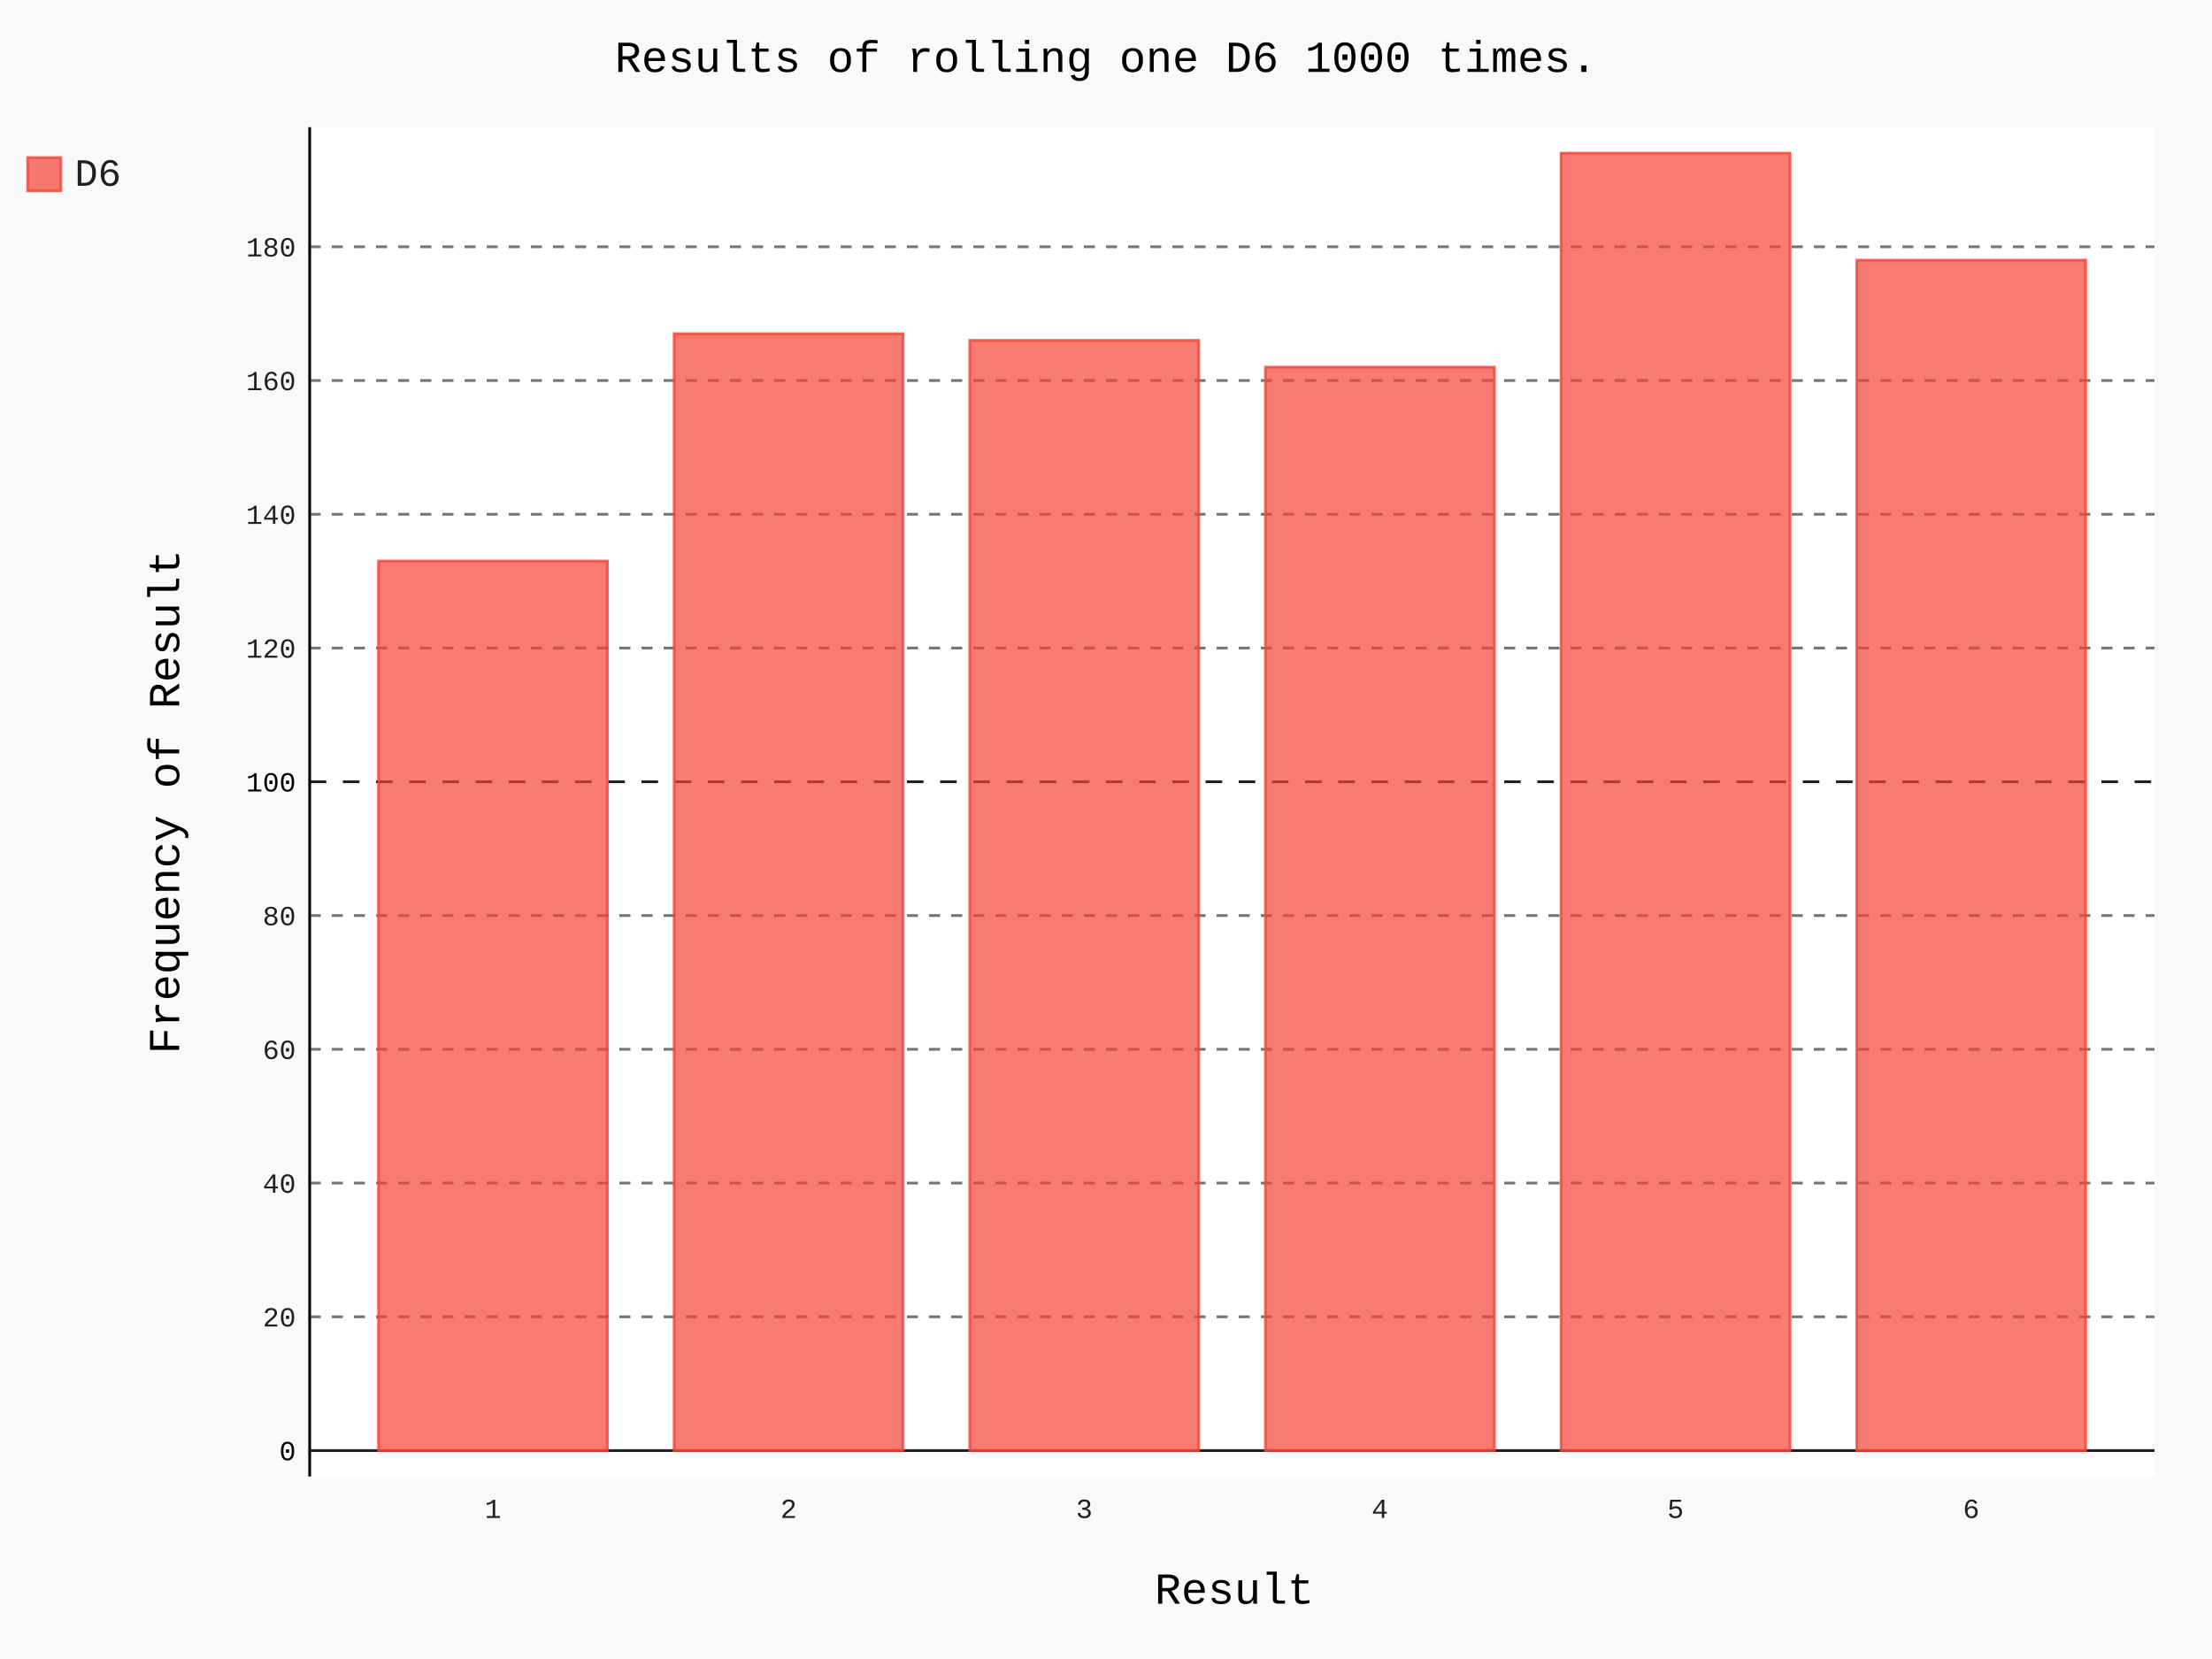
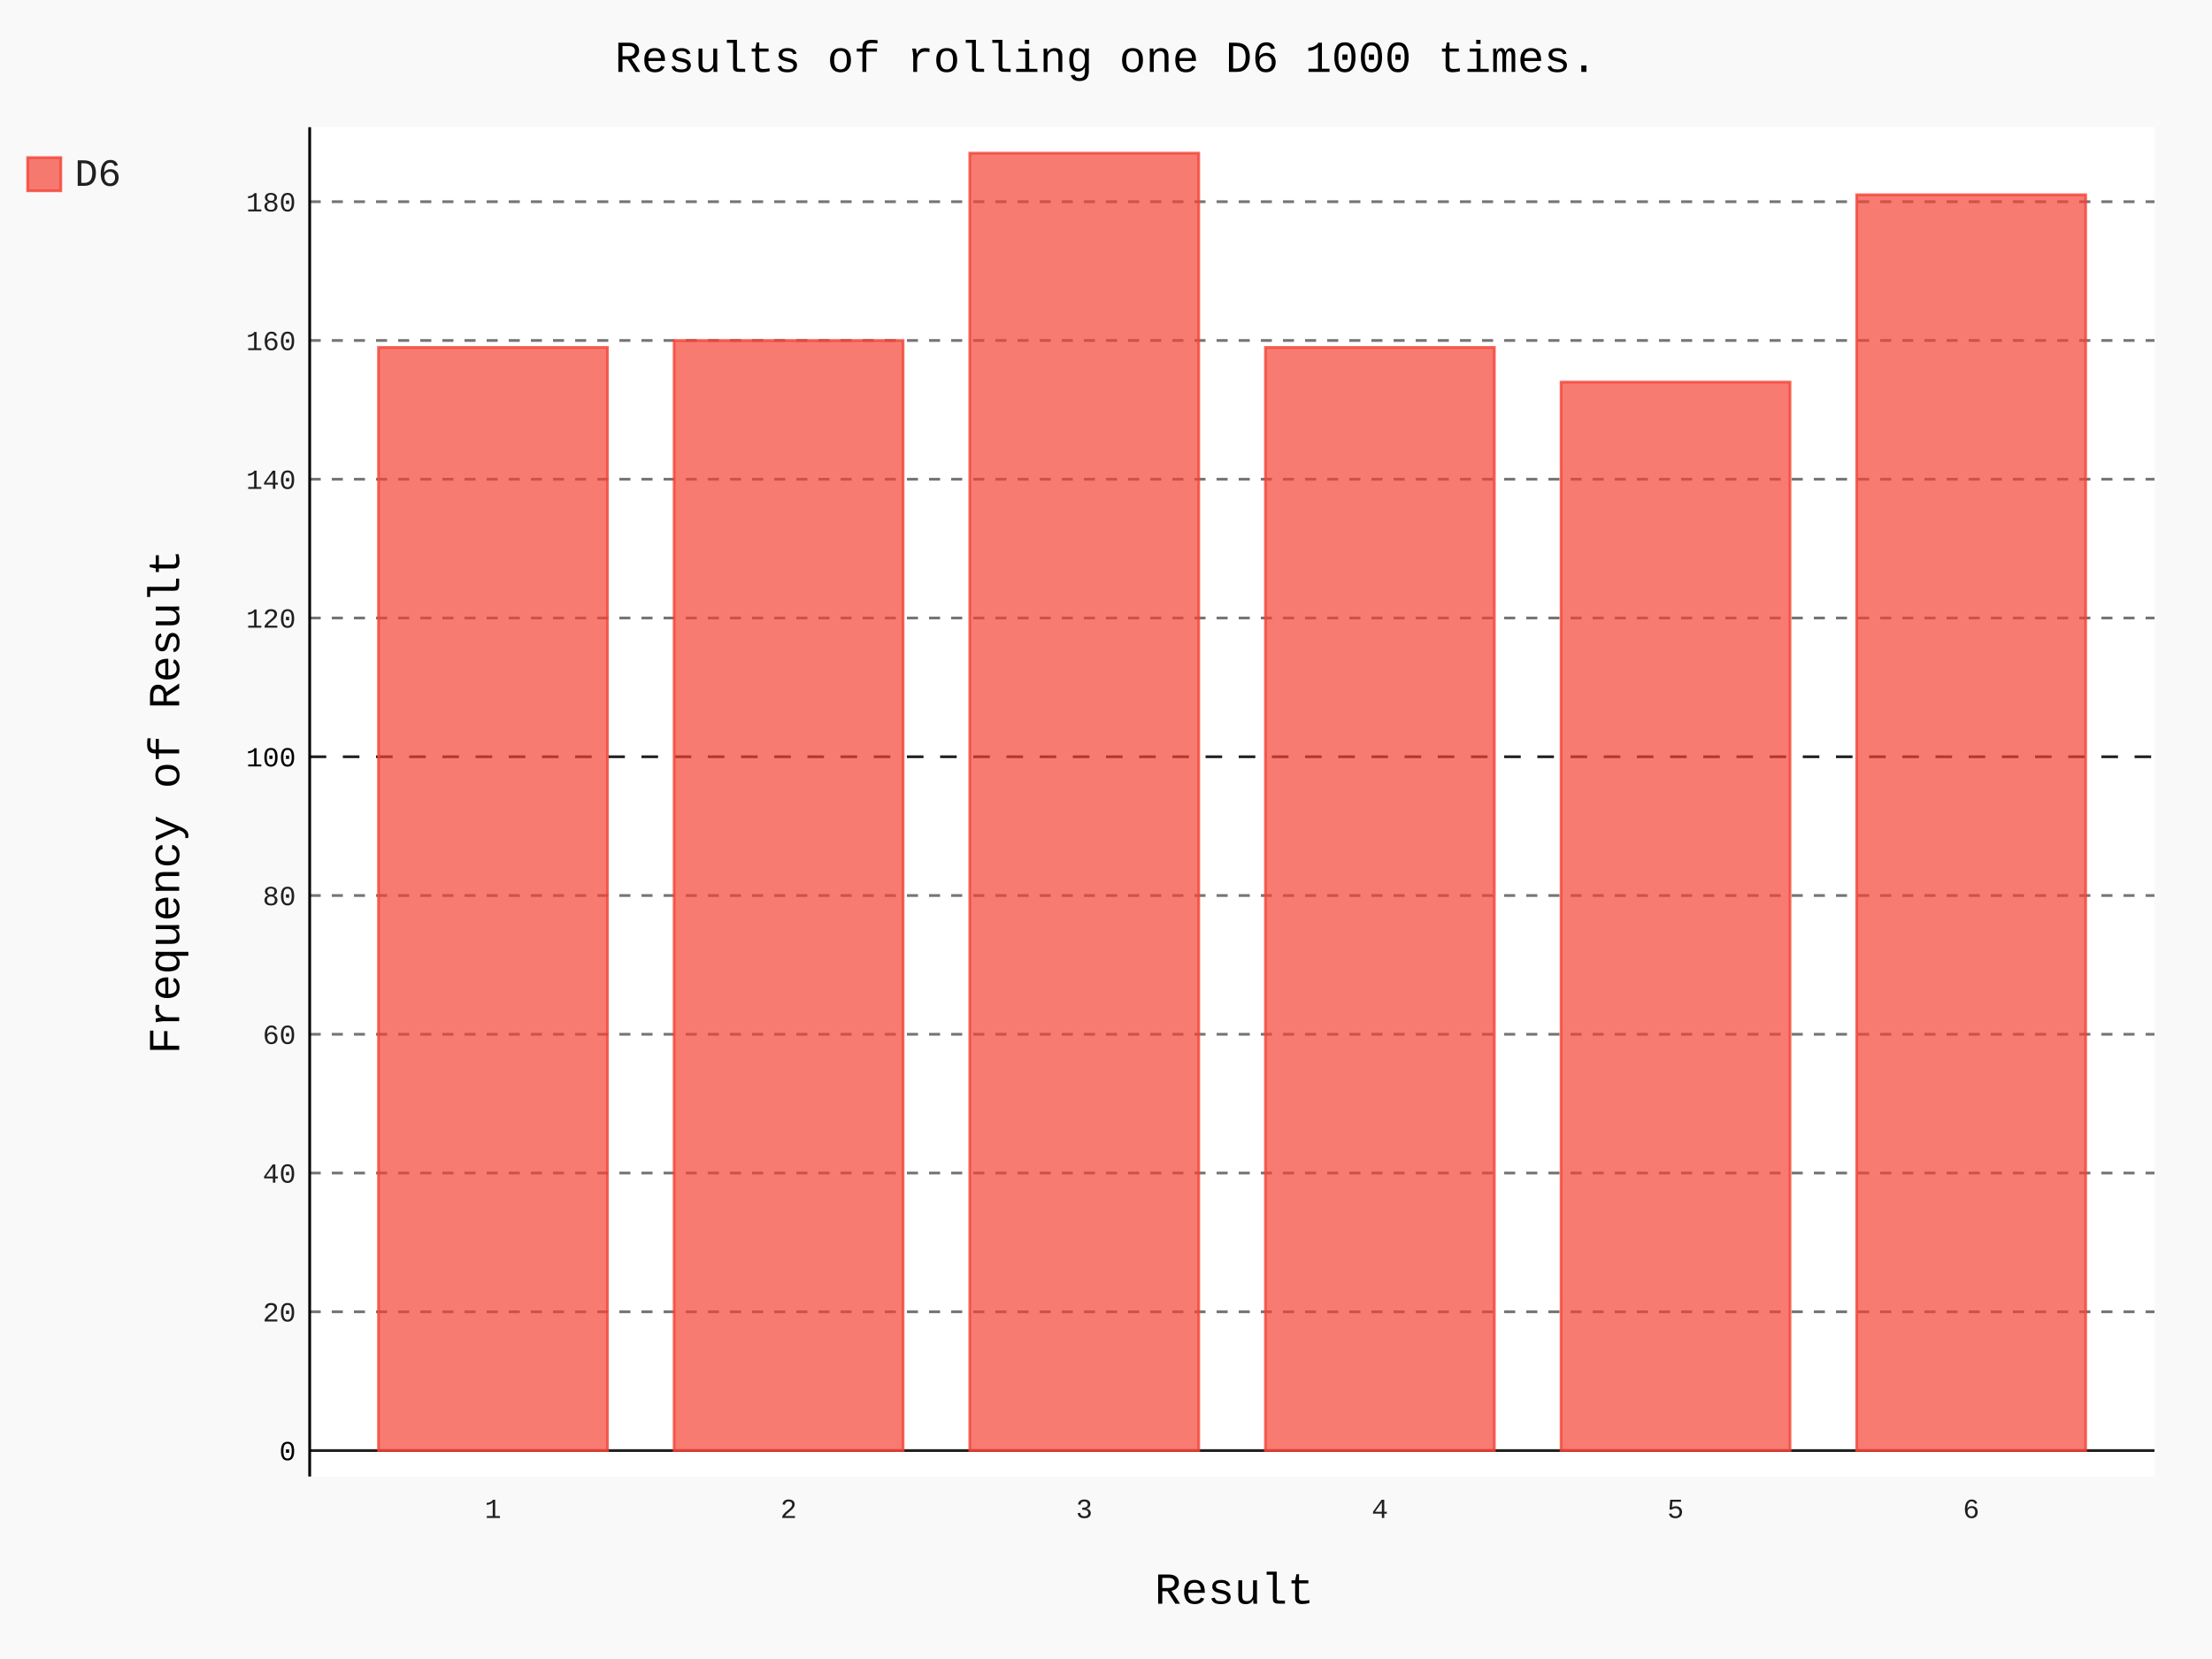
- <svg xmlns="http://www.w3.org/2000/svg" class="pygal-chart" id="chart-4777a2b3-2f0f-409b-bf1d-74bb6ac2d0b9" viewBox="0 0 800 600">
+ <svg xmlns="http://www.w3.org/2000/svg" class="pygal-chart" id="chart-ff29a456-5147-44f5-9e29-6dfc5b1e7f08" viewBox="0 0 800 600">
  <defs>
-     <style type="text/css">#chart-4777a2b3-2f0f-409b-bf1d-74bb6ac2d0b9{-webkit-user-select:none;-webkit-font-smoothing:antialiased;font-family:Consolas,"Liberation Mono",Menlo,Courier,monospace}#chart-4777a2b3-2f0f-409b-bf1d-74bb6ac2d0b9 .title{font-family:Consolas,"Liberation Mono",Menlo,Courier,monospace;font-size:16px}#chart-4777a2b3-2f0f-409b-bf1d-74bb6ac2d0b9 .legends .legend text{font-family:Consolas,"Liberation Mono",Menlo,Courier,monospace;font-size:14px}#chart-4777a2b3-2f0f-409b-bf1d-74bb6ac2d0b9 .axis text{font-family:Consolas,"Liberation Mono",Menlo,Courier,monospace;font-size:10px}#chart-4777a2b3-2f0f-409b-bf1d-74bb6ac2d0b9 .axis text.major{font-family:Consolas,"Liberation Mono",Menlo,Courier,monospace;font-size:10px}#chart-4777a2b3-2f0f-409b-bf1d-74bb6ac2d0b9 .text-overlay text.value{font-family:Consolas,"Liberation Mono",Menlo,Courier,monospace;font-size:16px}#chart-4777a2b3-2f0f-409b-bf1d-74bb6ac2d0b9 .text-overlay text.label{font-family:Consolas,"Liberation Mono",Menlo,Courier,monospace;font-size:10px}#chart-4777a2b3-2f0f-409b-bf1d-74bb6ac2d0b9 .tooltip{font-family:Consolas,"Liberation Mono",Menlo,Courier,monospace;font-size:14px}#chart-4777a2b3-2f0f-409b-bf1d-74bb6ac2d0b9 text.no_data{font-family:Consolas,"Liberation Mono",Menlo,Courier,monospace;font-size:64px}
- #chart-4777a2b3-2f0f-409b-bf1d-74bb6ac2d0b9{background-color:rgba(249,249,249,1)}#chart-4777a2b3-2f0f-409b-bf1d-74bb6ac2d0b9 path,#chart-4777a2b3-2f0f-409b-bf1d-74bb6ac2d0b9 line,#chart-4777a2b3-2f0f-409b-bf1d-74bb6ac2d0b9 rect,#chart-4777a2b3-2f0f-409b-bf1d-74bb6ac2d0b9 circle{-webkit-transition:150ms;-moz-transition:150ms;transition:150ms}#chart-4777a2b3-2f0f-409b-bf1d-74bb6ac2d0b9 .graph &gt; .background{fill:rgba(249,249,249,1)}#chart-4777a2b3-2f0f-409b-bf1d-74bb6ac2d0b9 .plot &gt; .background{fill:rgba(255,255,255,1)}#chart-4777a2b3-2f0f-409b-bf1d-74bb6ac2d0b9 .graph{fill:rgba(0,0,0,.87)}#chart-4777a2b3-2f0f-409b-bf1d-74bb6ac2d0b9 text.no_data{fill:rgba(0,0,0,1)}#chart-4777a2b3-2f0f-409b-bf1d-74bb6ac2d0b9 .title{fill:rgba(0,0,0,1)}#chart-4777a2b3-2f0f-409b-bf1d-74bb6ac2d0b9 .legends .legend text{fill:rgba(0,0,0,.87)}#chart-4777a2b3-2f0f-409b-bf1d-74bb6ac2d0b9 .legends .legend:hover text{fill:rgba(0,0,0,1)}#chart-4777a2b3-2f0f-409b-bf1d-74bb6ac2d0b9 .axis .line{stroke:rgba(0,0,0,1)}#chart-4777a2b3-2f0f-409b-bf1d-74bb6ac2d0b9 .axis .guide.line{stroke:rgba(0,0,0,.54)}#chart-4777a2b3-2f0f-409b-bf1d-74bb6ac2d0b9 .axis .major.line{stroke:rgba(0,0,0,.87)}#chart-4777a2b3-2f0f-409b-bf1d-74bb6ac2d0b9 .axis text.major{fill:rgba(0,0,0,1)}#chart-4777a2b3-2f0f-409b-bf1d-74bb6ac2d0b9 .axis.y .guides:hover .guide.line,#chart-4777a2b3-2f0f-409b-bf1d-74bb6ac2d0b9 .line-graph .axis.x .guides:hover .guide.line,#chart-4777a2b3-2f0f-409b-bf1d-74bb6ac2d0b9 .stackedline-graph .axis.x .guides:hover .guide.line,#chart-4777a2b3-2f0f-409b-bf1d-74bb6ac2d0b9 .xy-graph .axis.x .guides:hover .guide.line{stroke:rgba(0,0,0,1)}#chart-4777a2b3-2f0f-409b-bf1d-74bb6ac2d0b9 .axis .guides:hover text{fill:rgba(0,0,0,1)}#chart-4777a2b3-2f0f-409b-bf1d-74bb6ac2d0b9 .reactive{fill-opacity:.7;stroke-opacity:.8}#chart-4777a2b3-2f0f-409b-bf1d-74bb6ac2d0b9 .ci{stroke:rgba(0,0,0,.87)}#chart-4777a2b3-2f0f-409b-bf1d-74bb6ac2d0b9 .reactive.active,#chart-4777a2b3-2f0f-409b-bf1d-74bb6ac2d0b9 .active .reactive{fill-opacity:.8;stroke-opacity:.9;stroke-width:4}#chart-4777a2b3-2f0f-409b-bf1d-74bb6ac2d0b9 .ci .reactive.active{stroke-width:1.5}#chart-4777a2b3-2f0f-409b-bf1d-74bb6ac2d0b9 .series text{fill:rgba(0,0,0,1)}#chart-4777a2b3-2f0f-409b-bf1d-74bb6ac2d0b9 .tooltip rect{fill:rgba(255,255,255,1);stroke:rgba(0,0,0,1);-webkit-transition:opacity 150ms;-moz-transition:opacity 150ms;transition:opacity 150ms}#chart-4777a2b3-2f0f-409b-bf1d-74bb6ac2d0b9 .tooltip .label{fill:rgba(0,0,0,.87)}#chart-4777a2b3-2f0f-409b-bf1d-74bb6ac2d0b9 .tooltip .label{fill:rgba(0,0,0,.87)}#chart-4777a2b3-2f0f-409b-bf1d-74bb6ac2d0b9 .tooltip .legend{font-size:.8em;fill:rgba(0,0,0,.54)}#chart-4777a2b3-2f0f-409b-bf1d-74bb6ac2d0b9 .tooltip .x_label{font-size:.6em;fill:rgba(0,0,0,1)}#chart-4777a2b3-2f0f-409b-bf1d-74bb6ac2d0b9 .tooltip .xlink{font-size:.5em;text-decoration:underline}#chart-4777a2b3-2f0f-409b-bf1d-74bb6ac2d0b9 .tooltip .value{font-size:1.5em}#chart-4777a2b3-2f0f-409b-bf1d-74bb6ac2d0b9 .bound{font-size:.5em}#chart-4777a2b3-2f0f-409b-bf1d-74bb6ac2d0b9 .max-value{font-size:.75em;fill:rgba(0,0,0,.54)}#chart-4777a2b3-2f0f-409b-bf1d-74bb6ac2d0b9 .map-element{fill:rgba(255,255,255,1);stroke:rgba(0,0,0,.54) !important}#chart-4777a2b3-2f0f-409b-bf1d-74bb6ac2d0b9 .map-element .reactive{fill-opacity:inherit;stroke-opacity:inherit}#chart-4777a2b3-2f0f-409b-bf1d-74bb6ac2d0b9 .color-0,#chart-4777a2b3-2f0f-409b-bf1d-74bb6ac2d0b9 .color-0 a:visited{stroke:#F44336;fill:#F44336}#chart-4777a2b3-2f0f-409b-bf1d-74bb6ac2d0b9 .text-overlay .color-0 text{fill:black}
- #chart-4777a2b3-2f0f-409b-bf1d-74bb6ac2d0b9 text.no_data{text-anchor:middle}#chart-4777a2b3-2f0f-409b-bf1d-74bb6ac2d0b9 .guide.line{fill:none}#chart-4777a2b3-2f0f-409b-bf1d-74bb6ac2d0b9 .centered{text-anchor:middle}#chart-4777a2b3-2f0f-409b-bf1d-74bb6ac2d0b9 .title{text-anchor:middle}#chart-4777a2b3-2f0f-409b-bf1d-74bb6ac2d0b9 .legends .legend text{fill-opacity:1}#chart-4777a2b3-2f0f-409b-bf1d-74bb6ac2d0b9 .axis.x text{text-anchor:middle}#chart-4777a2b3-2f0f-409b-bf1d-74bb6ac2d0b9 .axis.x:not(.web) text[transform]{text-anchor:start}#chart-4777a2b3-2f0f-409b-bf1d-74bb6ac2d0b9 .axis.x:not(.web) text[transform].backwards{text-anchor:end}#chart-4777a2b3-2f0f-409b-bf1d-74bb6ac2d0b9 .axis.y text{text-anchor:end}#chart-4777a2b3-2f0f-409b-bf1d-74bb6ac2d0b9 .axis.y text[transform].backwards{text-anchor:start}#chart-4777a2b3-2f0f-409b-bf1d-74bb6ac2d0b9 .axis.y2 text{text-anchor:start}#chart-4777a2b3-2f0f-409b-bf1d-74bb6ac2d0b9 .axis.y2 text[transform].backwards{text-anchor:end}#chart-4777a2b3-2f0f-409b-bf1d-74bb6ac2d0b9 .axis .guide.line{stroke-dasharray:4,4}#chart-4777a2b3-2f0f-409b-bf1d-74bb6ac2d0b9 .axis .major.guide.line{stroke-dasharray:6,6}#chart-4777a2b3-2f0f-409b-bf1d-74bb6ac2d0b9 .horizontal .axis.y .guide.line,#chart-4777a2b3-2f0f-409b-bf1d-74bb6ac2d0b9 .horizontal .axis.y2 .guide.line,#chart-4777a2b3-2f0f-409b-bf1d-74bb6ac2d0b9 .vertical .axis.x .guide.line{opacity:0}#chart-4777a2b3-2f0f-409b-bf1d-74bb6ac2d0b9 .horizontal .axis.always_show .guide.line,#chart-4777a2b3-2f0f-409b-bf1d-74bb6ac2d0b9 .vertical .axis.always_show .guide.line{opacity:1 !important}#chart-4777a2b3-2f0f-409b-bf1d-74bb6ac2d0b9 .axis.y .guides:hover .guide.line,#chart-4777a2b3-2f0f-409b-bf1d-74bb6ac2d0b9 .axis.y2 .guides:hover .guide.line,#chart-4777a2b3-2f0f-409b-bf1d-74bb6ac2d0b9 .axis.x .guides:hover .guide.line{opacity:1}#chart-4777a2b3-2f0f-409b-bf1d-74bb6ac2d0b9 .axis .guides:hover text{opacity:1}#chart-4777a2b3-2f0f-409b-bf1d-74bb6ac2d0b9 .nofill{fill:none}#chart-4777a2b3-2f0f-409b-bf1d-74bb6ac2d0b9 .subtle-fill{fill-opacity:.2}#chart-4777a2b3-2f0f-409b-bf1d-74bb6ac2d0b9 .dot{stroke-width:1px;fill-opacity:1}#chart-4777a2b3-2f0f-409b-bf1d-74bb6ac2d0b9 .dot.active{stroke-width:5px}#chart-4777a2b3-2f0f-409b-bf1d-74bb6ac2d0b9 .dot.negative{fill:transparent}#chart-4777a2b3-2f0f-409b-bf1d-74bb6ac2d0b9 text,#chart-4777a2b3-2f0f-409b-bf1d-74bb6ac2d0b9 tspan{stroke:none !important}#chart-4777a2b3-2f0f-409b-bf1d-74bb6ac2d0b9 .series text.active{opacity:1}#chart-4777a2b3-2f0f-409b-bf1d-74bb6ac2d0b9 .tooltip rect{fill-opacity:.95;stroke-width:.5}#chart-4777a2b3-2f0f-409b-bf1d-74bb6ac2d0b9 .tooltip text{fill-opacity:1}#chart-4777a2b3-2f0f-409b-bf1d-74bb6ac2d0b9 .showable{visibility:hidden}#chart-4777a2b3-2f0f-409b-bf1d-74bb6ac2d0b9 .showable.shown{visibility:visible}#chart-4777a2b3-2f0f-409b-bf1d-74bb6ac2d0b9 .gauge-background{fill:rgba(229,229,229,1);stroke:none}#chart-4777a2b3-2f0f-409b-bf1d-74bb6ac2d0b9 .bg-lines{stroke:rgba(249,249,249,1);stroke-width:2px}</style>
+     <style type="text/css">#chart-ff29a456-5147-44f5-9e29-6dfc5b1e7f08{-webkit-user-select:none;-webkit-font-smoothing:antialiased;font-family:Consolas,"Liberation Mono",Menlo,Courier,monospace}#chart-ff29a456-5147-44f5-9e29-6dfc5b1e7f08 .title{font-family:Consolas,"Liberation Mono",Menlo,Courier,monospace;font-size:16px}#chart-ff29a456-5147-44f5-9e29-6dfc5b1e7f08 .legends .legend text{font-family:Consolas,"Liberation Mono",Menlo,Courier,monospace;font-size:14px}#chart-ff29a456-5147-44f5-9e29-6dfc5b1e7f08 .axis text{font-family:Consolas,"Liberation Mono",Menlo,Courier,monospace;font-size:10px}#chart-ff29a456-5147-44f5-9e29-6dfc5b1e7f08 .axis text.major{font-family:Consolas,"Liberation Mono",Menlo,Courier,monospace;font-size:10px}#chart-ff29a456-5147-44f5-9e29-6dfc5b1e7f08 .text-overlay text.value{font-family:Consolas,"Liberation Mono",Menlo,Courier,monospace;font-size:16px}#chart-ff29a456-5147-44f5-9e29-6dfc5b1e7f08 .text-overlay text.label{font-family:Consolas,"Liberation Mono",Menlo,Courier,monospace;font-size:10px}#chart-ff29a456-5147-44f5-9e29-6dfc5b1e7f08 .tooltip{font-family:Consolas,"Liberation Mono",Menlo,Courier,monospace;font-size:14px}#chart-ff29a456-5147-44f5-9e29-6dfc5b1e7f08 text.no_data{font-family:Consolas,"Liberation Mono",Menlo,Courier,monospace;font-size:64px}
+ #chart-ff29a456-5147-44f5-9e29-6dfc5b1e7f08{background-color:rgba(249,249,249,1)}#chart-ff29a456-5147-44f5-9e29-6dfc5b1e7f08 path,#chart-ff29a456-5147-44f5-9e29-6dfc5b1e7f08 line,#chart-ff29a456-5147-44f5-9e29-6dfc5b1e7f08 rect,#chart-ff29a456-5147-44f5-9e29-6dfc5b1e7f08 circle{-webkit-transition:150ms;-moz-transition:150ms;transition:150ms}#chart-ff29a456-5147-44f5-9e29-6dfc5b1e7f08 .graph &gt; .background{fill:rgba(249,249,249,1)}#chart-ff29a456-5147-44f5-9e29-6dfc5b1e7f08 .plot &gt; .background{fill:rgba(255,255,255,1)}#chart-ff29a456-5147-44f5-9e29-6dfc5b1e7f08 .graph{fill:rgba(0,0,0,.87)}#chart-ff29a456-5147-44f5-9e29-6dfc5b1e7f08 text.no_data{fill:rgba(0,0,0,1)}#chart-ff29a456-5147-44f5-9e29-6dfc5b1e7f08 .title{fill:rgba(0,0,0,1)}#chart-ff29a456-5147-44f5-9e29-6dfc5b1e7f08 .legends .legend text{fill:rgba(0,0,0,.87)}#chart-ff29a456-5147-44f5-9e29-6dfc5b1e7f08 .legends .legend:hover text{fill:rgba(0,0,0,1)}#chart-ff29a456-5147-44f5-9e29-6dfc5b1e7f08 .axis .line{stroke:rgba(0,0,0,1)}#chart-ff29a456-5147-44f5-9e29-6dfc5b1e7f08 .axis .guide.line{stroke:rgba(0,0,0,.54)}#chart-ff29a456-5147-44f5-9e29-6dfc5b1e7f08 .axis .major.line{stroke:rgba(0,0,0,.87)}#chart-ff29a456-5147-44f5-9e29-6dfc5b1e7f08 .axis text.major{fill:rgba(0,0,0,1)}#chart-ff29a456-5147-44f5-9e29-6dfc5b1e7f08 .axis.y .guides:hover .guide.line,#chart-ff29a456-5147-44f5-9e29-6dfc5b1e7f08 .line-graph .axis.x .guides:hover .guide.line,#chart-ff29a456-5147-44f5-9e29-6dfc5b1e7f08 .stackedline-graph .axis.x .guides:hover .guide.line,#chart-ff29a456-5147-44f5-9e29-6dfc5b1e7f08 .xy-graph .axis.x .guides:hover .guide.line{stroke:rgba(0,0,0,1)}#chart-ff29a456-5147-44f5-9e29-6dfc5b1e7f08 .axis .guides:hover text{fill:rgba(0,0,0,1)}#chart-ff29a456-5147-44f5-9e29-6dfc5b1e7f08 .reactive{fill-opacity:.7;stroke-opacity:.8}#chart-ff29a456-5147-44f5-9e29-6dfc5b1e7f08 .ci{stroke:rgba(0,0,0,.87)}#chart-ff29a456-5147-44f5-9e29-6dfc5b1e7f08 .reactive.active,#chart-ff29a456-5147-44f5-9e29-6dfc5b1e7f08 .active .reactive{fill-opacity:.8;stroke-opacity:.9;stroke-width:4}#chart-ff29a456-5147-44f5-9e29-6dfc5b1e7f08 .ci .reactive.active{stroke-width:1.5}#chart-ff29a456-5147-44f5-9e29-6dfc5b1e7f08 .series text{fill:rgba(0,0,0,1)}#chart-ff29a456-5147-44f5-9e29-6dfc5b1e7f08 .tooltip rect{fill:rgba(255,255,255,1);stroke:rgba(0,0,0,1);-webkit-transition:opacity 150ms;-moz-transition:opacity 150ms;transition:opacity 150ms}#chart-ff29a456-5147-44f5-9e29-6dfc5b1e7f08 .tooltip .label{fill:rgba(0,0,0,.87)}#chart-ff29a456-5147-44f5-9e29-6dfc5b1e7f08 .tooltip .label{fill:rgba(0,0,0,.87)}#chart-ff29a456-5147-44f5-9e29-6dfc5b1e7f08 .tooltip .legend{font-size:.8em;fill:rgba(0,0,0,.54)}#chart-ff29a456-5147-44f5-9e29-6dfc5b1e7f08 .tooltip .x_label{font-size:.6em;fill:rgba(0,0,0,1)}#chart-ff29a456-5147-44f5-9e29-6dfc5b1e7f08 .tooltip .xlink{font-size:.5em;text-decoration:underline}#chart-ff29a456-5147-44f5-9e29-6dfc5b1e7f08 .tooltip .value{font-size:1.5em}#chart-ff29a456-5147-44f5-9e29-6dfc5b1e7f08 .bound{font-size:.5em}#chart-ff29a456-5147-44f5-9e29-6dfc5b1e7f08 .max-value{font-size:.75em;fill:rgba(0,0,0,.54)}#chart-ff29a456-5147-44f5-9e29-6dfc5b1e7f08 .map-element{fill:rgba(255,255,255,1);stroke:rgba(0,0,0,.54) !important}#chart-ff29a456-5147-44f5-9e29-6dfc5b1e7f08 .map-element .reactive{fill-opacity:inherit;stroke-opacity:inherit}#chart-ff29a456-5147-44f5-9e29-6dfc5b1e7f08 .color-0,#chart-ff29a456-5147-44f5-9e29-6dfc5b1e7f08 .color-0 a:visited{stroke:#F44336;fill:#F44336}#chart-ff29a456-5147-44f5-9e29-6dfc5b1e7f08 .text-overlay .color-0 text{fill:black}
+ #chart-ff29a456-5147-44f5-9e29-6dfc5b1e7f08 text.no_data{text-anchor:middle}#chart-ff29a456-5147-44f5-9e29-6dfc5b1e7f08 .guide.line{fill:none}#chart-ff29a456-5147-44f5-9e29-6dfc5b1e7f08 .centered{text-anchor:middle}#chart-ff29a456-5147-44f5-9e29-6dfc5b1e7f08 .title{text-anchor:middle}#chart-ff29a456-5147-44f5-9e29-6dfc5b1e7f08 .legends .legend text{fill-opacity:1}#chart-ff29a456-5147-44f5-9e29-6dfc5b1e7f08 .axis.x text{text-anchor:middle}#chart-ff29a456-5147-44f5-9e29-6dfc5b1e7f08 .axis.x:not(.web) text[transform]{text-anchor:start}#chart-ff29a456-5147-44f5-9e29-6dfc5b1e7f08 .axis.x:not(.web) text[transform].backwards{text-anchor:end}#chart-ff29a456-5147-44f5-9e29-6dfc5b1e7f08 .axis.y text{text-anchor:end}#chart-ff29a456-5147-44f5-9e29-6dfc5b1e7f08 .axis.y text[transform].backwards{text-anchor:start}#chart-ff29a456-5147-44f5-9e29-6dfc5b1e7f08 .axis.y2 text{text-anchor:start}#chart-ff29a456-5147-44f5-9e29-6dfc5b1e7f08 .axis.y2 text[transform].backwards{text-anchor:end}#chart-ff29a456-5147-44f5-9e29-6dfc5b1e7f08 .axis .guide.line{stroke-dasharray:4,4}#chart-ff29a456-5147-44f5-9e29-6dfc5b1e7f08 .axis .major.guide.line{stroke-dasharray:6,6}#chart-ff29a456-5147-44f5-9e29-6dfc5b1e7f08 .horizontal .axis.y .guide.line,#chart-ff29a456-5147-44f5-9e29-6dfc5b1e7f08 .horizontal .axis.y2 .guide.line,#chart-ff29a456-5147-44f5-9e29-6dfc5b1e7f08 .vertical .axis.x .guide.line{opacity:0}#chart-ff29a456-5147-44f5-9e29-6dfc5b1e7f08 .horizontal .axis.always_show .guide.line,#chart-ff29a456-5147-44f5-9e29-6dfc5b1e7f08 .vertical .axis.always_show .guide.line{opacity:1 !important}#chart-ff29a456-5147-44f5-9e29-6dfc5b1e7f08 .axis.y .guides:hover .guide.line,#chart-ff29a456-5147-44f5-9e29-6dfc5b1e7f08 .axis.y2 .guides:hover .guide.line,#chart-ff29a456-5147-44f5-9e29-6dfc5b1e7f08 .axis.x .guides:hover .guide.line{opacity:1}#chart-ff29a456-5147-44f5-9e29-6dfc5b1e7f08 .axis .guides:hover text{opacity:1}#chart-ff29a456-5147-44f5-9e29-6dfc5b1e7f08 .nofill{fill:none}#chart-ff29a456-5147-44f5-9e29-6dfc5b1e7f08 .subtle-fill{fill-opacity:.2}#chart-ff29a456-5147-44f5-9e29-6dfc5b1e7f08 .dot{stroke-width:1px;fill-opacity:1}#chart-ff29a456-5147-44f5-9e29-6dfc5b1e7f08 .dot.active{stroke-width:5px}#chart-ff29a456-5147-44f5-9e29-6dfc5b1e7f08 .dot.negative{fill:transparent}#chart-ff29a456-5147-44f5-9e29-6dfc5b1e7f08 text,#chart-ff29a456-5147-44f5-9e29-6dfc5b1e7f08 tspan{stroke:none !important}#chart-ff29a456-5147-44f5-9e29-6dfc5b1e7f08 .series text.active{opacity:1}#chart-ff29a456-5147-44f5-9e29-6dfc5b1e7f08 .tooltip rect{fill-opacity:.95;stroke-width:.5}#chart-ff29a456-5147-44f5-9e29-6dfc5b1e7f08 .tooltip text{fill-opacity:1}#chart-ff29a456-5147-44f5-9e29-6dfc5b1e7f08 .showable{visibility:hidden}#chart-ff29a456-5147-44f5-9e29-6dfc5b1e7f08 .showable.shown{visibility:visible}#chart-ff29a456-5147-44f5-9e29-6dfc5b1e7f08 .gauge-background{fill:rgba(229,229,229,1);stroke:none}#chart-ff29a456-5147-44f5-9e29-6dfc5b1e7f08 .bg-lines{stroke:rgba(249,249,249,1);stroke-width:2px}</style>
  </defs>
  <g class="graph bar-graph vertical">
    <rect class="background" height="600" width="800" x="0" y="0" />
    <g class="plot" transform="translate(112, 46)">
      <rect class="background" height="488" width="667.2" x="0" y="0" />
      <g class="axis y always_show">
        <g class="guides">
          <path class="axis major line" d="M0 478.615 h667.2" />
          <text class="major" x="-5" y="482.115">0</text>
        </g>
        <g class="guides">
-           <path class="guide line" d="M0 430.241 h667.2" />
-           <text class="" x="-5" y="433.741">20</text>
+           <path class="guide line" d="M0 428.43 h667.2" />
+           <text class="" x="-5" y="431.93">20</text>
        </g>
        <g class="guides">
-           <path class="guide line" d="M0 381.867 h667.2" />
-           <text class="" x="-5" y="385.367">40</text>
+           <path class="guide line" d="M0 378.245 h667.2" />
+           <text class="" x="-5" y="381.745">40</text>
        </g>
        <g class="guides">
-           <path class="guide line" d="M0 333.492 h667.2" />
-           <text class="" x="-5" y="336.992">60</text>
+           <path class="guide line" d="M0 328.06 h667.2" />
+           <text class="" x="-5" y="331.56">60</text>
        </g>
        <g class="guides">
-           <path class="guide line" d="M0 285.118 h667.2" />
-           <text class="" x="-5" y="288.618">80</text>
+           <path class="guide line" d="M0 277.875 h667.2" />
+           <text class="" x="-5" y="281.375">80</text>
        </g>
        <g class="guides">
-           <path class="major guide line" d="M0 236.744 h667.2" />
-           <text class="major" x="-5" y="240.244">100</text>
+           <path class="major guide line" d="M0 227.69 h667.2" />
+           <text class="major" x="-5" y="231.19">100</text>
        </g>
        <g class="guides">
-           <path class="guide line" d="M0 188.37 h667.2" />
-           <text class="" x="-5" y="191.87">120</text>
+           <path class="guide line" d="M0 177.505 h667.2" />
+           <text class="" x="-5" y="181.005">120</text>
        </g>
        <g class="guides">
-           <path class="guide line" d="M0 139.995 h667.2" />
-           <text class="" x="-5" y="143.495">140</text>
+           <path class="guide line" d="M0 127.32 h667.2" />
+           <text class="" x="-5" y="130.82">140</text>
        </g>
        <g class="guides">
-           <path class="guide line" d="M0 91.621 h667.2" />
-           <text class="" x="-5" y="95.121">160</text>
+           <path class="guide line" d="M0 77.135 h667.2" />
+           <text class="" x="-5" y="80.635">160</text>
        </g>
        <g class="guides">
-           <path class="guide line" d="M0 43.247 h667.2" />
-           <text class="" x="-5" y="46.747">180</text>
+           <path class="guide line" d="M0 26.949 h667.2" />
+           <text class="" x="-5" y="30.449">180</text>
        </g>
      </g>
      <g class="axis x">
        <path class="line" d="M0 0 v488" />
        <g class="guides">
          <path class="guide line" d="M66.292 0 v488" />
          <text class="" x="66.292" y="503.0">1</text>
        </g>
        <g class="guides">
          <path class="guide line" d="M173.215 0 v488" />
          <text class="" x="173.215" y="503.0">2</text>
        </g>
        <g class="guides">
          <path class="guide line" d="M280.138 0 v488" />
          <text class="" x="280.138" y="503.0">3</text>
        </g>
        <g class="guides">
          <path class="guide line" d="M387.062 0 v488" />
          <text class="" x="387.062" y="503.0">4</text>
        </g>
        <g class="guides">
          <path class="guide line" d="M493.985 0 v488" />
          <text class="" x="493.985" y="503.0">5</text>
        </g>
        <g class="guides">
          <path class="guide line" d="M600.908 0 v488" />
          <text class="" x="600.908" y="503.0">6</text>
        </g>
      </g>
      <g class="series serie-0 color-0">
        <g class="bars">
          <g class="bar">
-             <rect class="rect reactive tooltip-trigger" height="321.689" rx="0" ry="0" width="82.801" x="24.892" y="156.926" />
+             <rect class="rect reactive tooltip-trigger" height="398.972" rx="0" ry="0" width="82.801" x="24.892" y="79.644" />
          </g>
          <g class="bar">
-             <rect class="rect reactive tooltip-trigger" height="403.925" rx="0" ry="0" width="82.801" x="131.815" y="74.69" />
+             <rect class="rect reactive tooltip-trigger" height="401.481" rx="0" ry="0" width="82.801" x="131.815" y="77.135" />
          </g>
          <g class="bar">
-             <rect class="rect reactive tooltip-trigger" height="401.507" rx="0" ry="0" width="82.801" x="238.738" y="77.109" />
+             <rect class="rect reactive tooltip-trigger" height="469.231" rx="0" ry="0" width="82.801" x="238.738" y="9.385" />
          </g>
          <g class="bar">
-             <rect class="rect reactive tooltip-trigger" height="391.832" rx="0" ry="0" width="82.801" x="345.661" y="86.784" />
+             <rect class="rect reactive tooltip-trigger" height="398.972" rx="0" ry="0" width="82.801" x="345.661" y="79.644" />
          </g>
          <g class="bar">
-             <rect class="rect reactive tooltip-trigger" height="469.231" rx="0" ry="0" width="82.801" x="452.584" y="9.385" />
+             <rect class="rect reactive tooltip-trigger" height="386.425" rx="0" ry="0" width="82.801" x="452.584" y="92.19" />
          </g>
          <g class="bar">
-             <rect class="rect reactive tooltip-trigger" height="430.531" rx="0" ry="0" width="82.801" x="559.507" y="48.084" />
+             <rect class="rect reactive tooltip-trigger" height="454.175" rx="0" ry="0" width="82.801" x="559.507" y="24.44" />
          </g>
        </g>
      </g>
    </g>
    <g class="titles">
      <text class="title plot_title" x="400.0" y="26">Results of rolling one D6 1000 times.</text>
      <text class="title" x="446.4" y="580">Result</text>
      <text class="title" transform="rotate(-90 38.8 290)" x="38.8" y="316.0">Frequency of Result</text>
    </g>
    <g class="plot overlay" transform="translate(112, 46)">
      <g class="series serie-0 color-0" />
    </g>
    <g class="plot text-overlay" transform="translate(112, 46)">
      <g class="series serie-0 color-0" />
    </g>
    <g class="plot tooltip-overlay" transform="translate(112, 46)">
      <g class="tooltip" style="opacity: 0" transform="translate(0 0)">
        <rect class="tooltip-box" height="0" rx="0" ry="0" width="0" />
        <g class="text" />
      </g>
    </g>
    <g class="legends" transform="translate(10, 56)">
      <g class="legend reactive activate-serie" id="activate-serie-0">
        <rect class="color-0 reactive" height="12" width="12" x="0.0" y="1.0" />
        <text x="17.0" y="11.2">D6</text>
      </g>
    </g>
    <g class="legends" transform="translate(790, 56)" />
  </g>
</svg>
